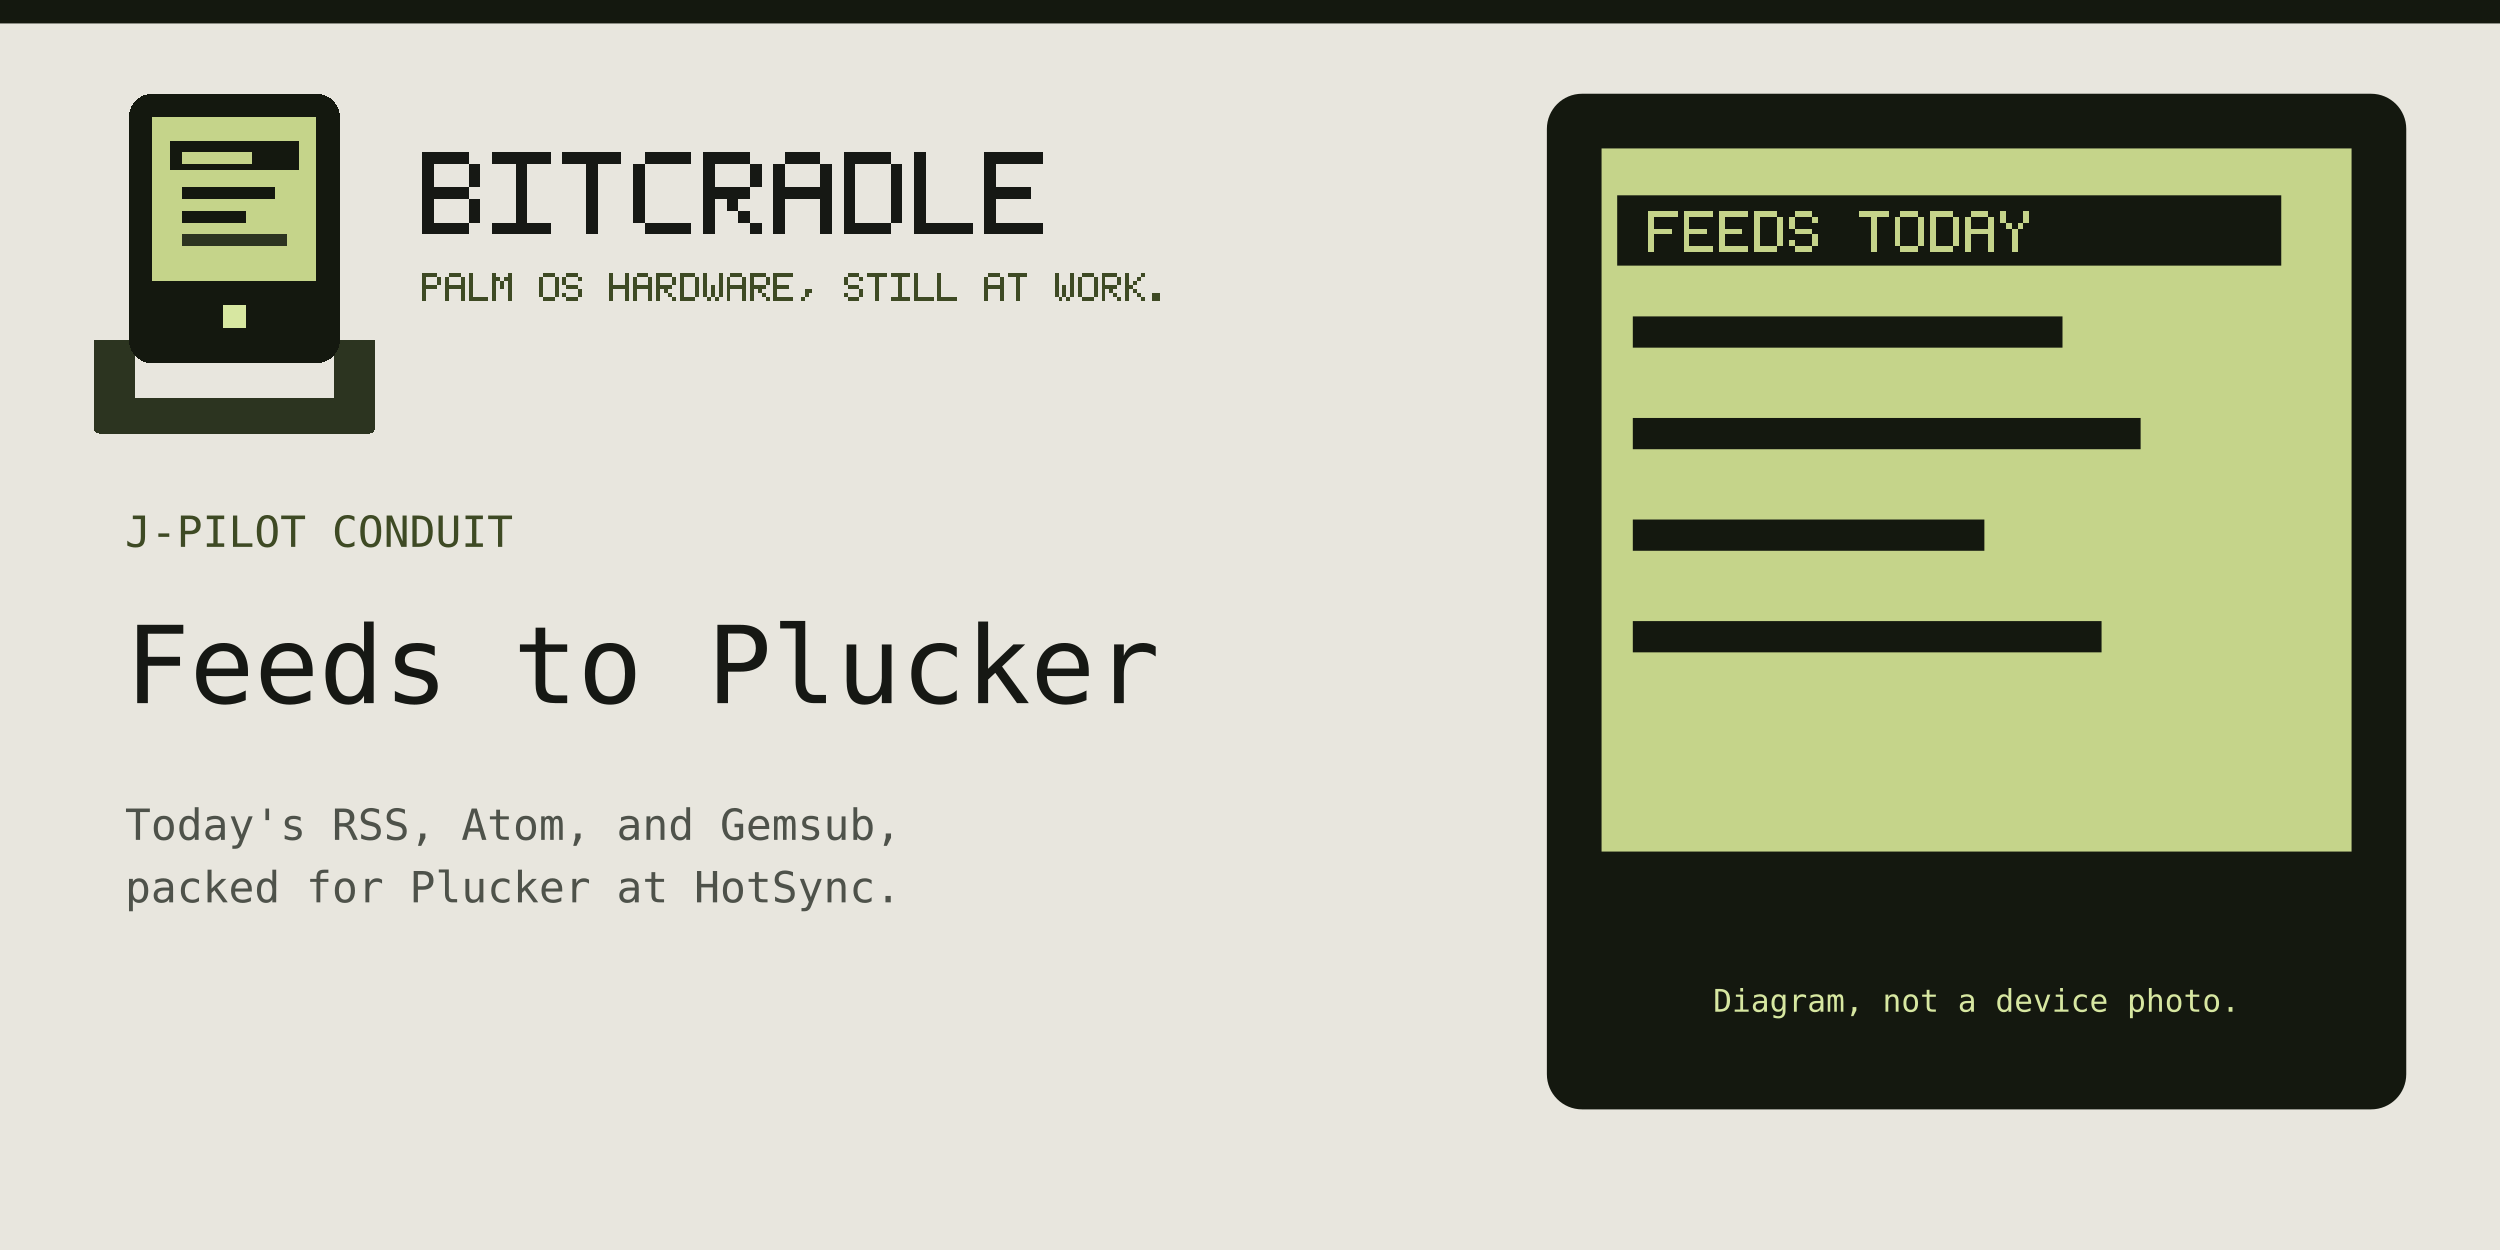
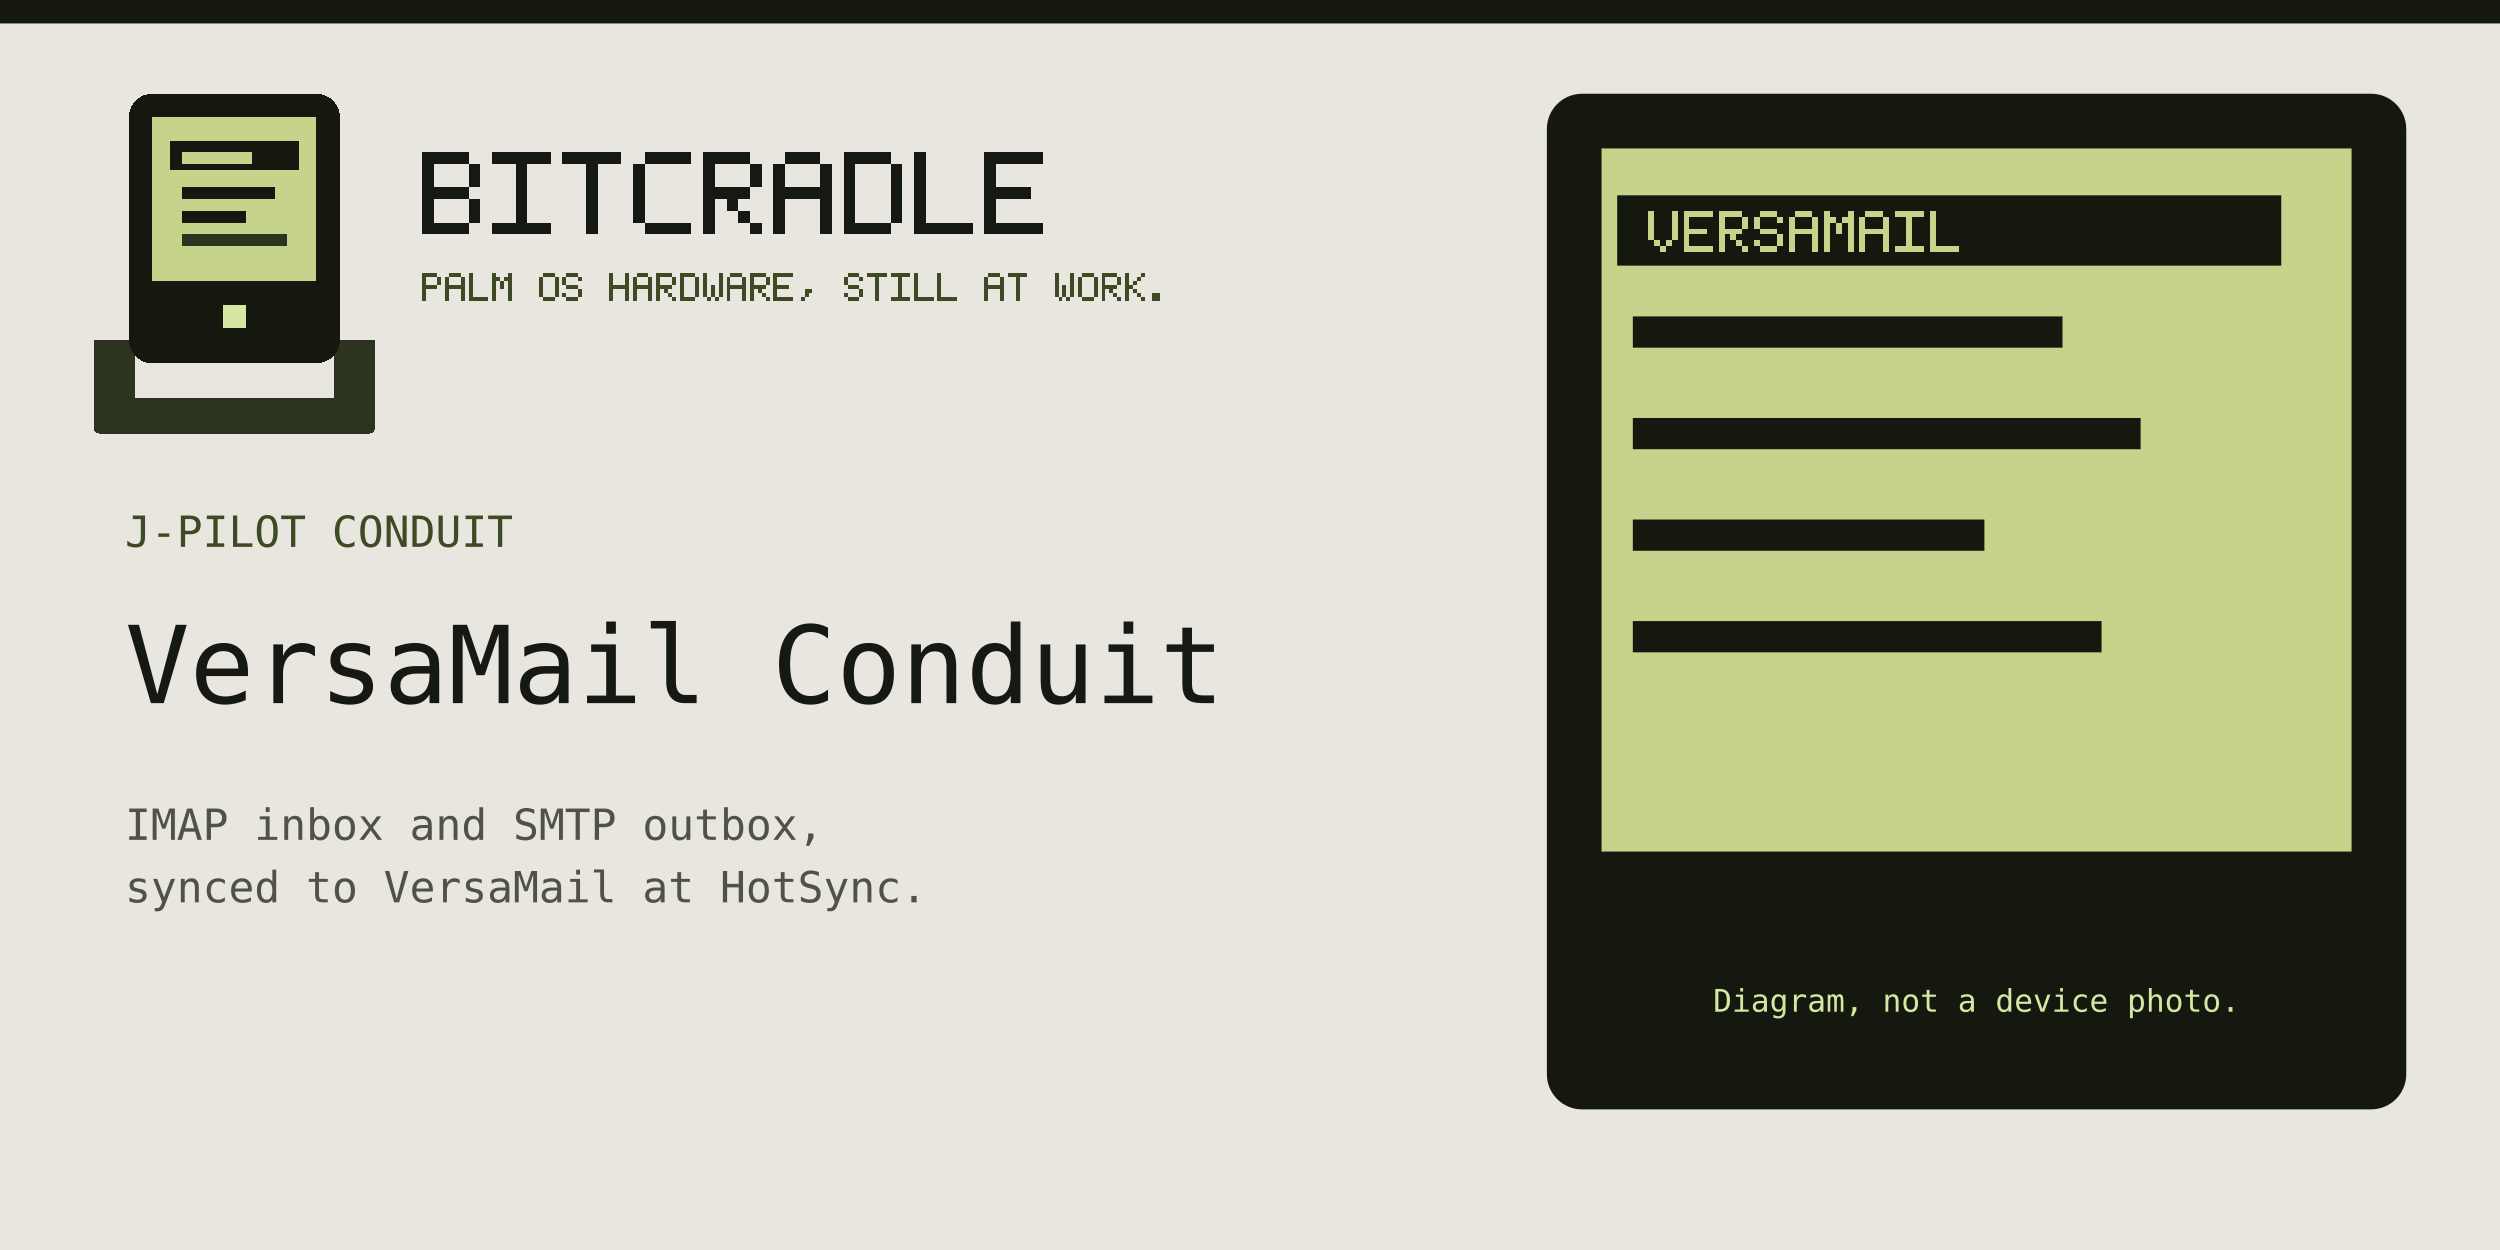
<svg xmlns="http://www.w3.org/2000/svg" width="1280" height="640" viewBox="0 0 1280 640" role="img">
  <rect x="0" y="0" width="1280" height="640" fill="#E8E6DE" />
  <rect x="0" y="0" width="1280" height="12" fill="#14180F" />
  <g shape-rendering="crispEdges">
    <rect x="48" y="174" width="21" height="36" fill="#2C3420" />
    <rect x="171" y="174" width="21" height="36" fill="#2C3420" />
    <rect x="48" y="204" width="144" height="18" rx="3" fill="#2C3420" />
    <rect x="66" y="48" width="108" height="138" rx="12" fill="#14180F" />
    <rect x="78" y="60" width="84" height="84" fill="#C5D48A" />
    <rect x="87" y="72" width="66" height="15" fill="#14180F" />
    <rect x="93" y="78" width="36" height="6" fill="#C5D48A" />
    <rect x="93" y="96" width="48" height="6" fill="#14180F" />
    <rect x="93" y="108" width="33" height="6" fill="#14180F" />
    <rect x="93" y="120" width="54" height="6" fill="#2C3420" />
    <rect x="114" y="156" width="12" height="12" fill="#D7E7A1" />
    <rect x="216" y="78" width="24" height="6" fill="#161814" />
    <rect x="216" y="84" width="6" height="6" fill="#161814" />
    <rect x="240" y="84" width="6" height="6" fill="#161814" />
    <rect x="216" y="90" width="6" height="6" fill="#161814" />
    <rect x="240" y="90" width="6" height="6" fill="#161814" />
    <rect x="216" y="96" width="24" height="6" fill="#161814" />
    <rect x="216" y="102" width="6" height="6" fill="#161814" />
    <rect x="240" y="102" width="6" height="6" fill="#161814" />
    <rect x="216" y="108" width="6" height="6" fill="#161814" />
    <rect x="240" y="108" width="6" height="6" fill="#161814" />
    <rect x="216" y="114" width="24" height="6" fill="#161814" />
    <rect x="252" y="78" width="30" height="6" fill="#161814" />
    <rect x="264" y="84" width="6" height="6" fill="#161814" />
    <rect x="264" y="90" width="6" height="6" fill="#161814" />
    <rect x="264" y="96" width="6" height="6" fill="#161814" />
    <rect x="264" y="102" width="6" height="6" fill="#161814" />
    <rect x="264" y="108" width="6" height="6" fill="#161814" />
    <rect x="252" y="114" width="30" height="6" fill="#161814" />
    <rect x="288" y="78" width="30" height="6" fill="#161814" />
    <rect x="300" y="84" width="6" height="6" fill="#161814" />
    <rect x="300" y="90" width="6" height="6" fill="#161814" />
    <rect x="300" y="96" width="6" height="6" fill="#161814" />
    <rect x="300" y="102" width="6" height="6" fill="#161814" />
    <rect x="300" y="108" width="6" height="6" fill="#161814" />
    <rect x="300" y="114" width="6" height="6" fill="#161814" />
    <rect x="330" y="78" width="24" height="6" fill="#161814" />
    <rect x="324" y="84" width="6" height="6" fill="#161814" />
    <rect x="324" y="90" width="6" height="6" fill="#161814" />
    <rect x="324" y="96" width="6" height="6" fill="#161814" />
    <rect x="324" y="102" width="6" height="6" fill="#161814" />
    <rect x="324" y="108" width="6" height="6" fill="#161814" />
    <rect x="330" y="114" width="24" height="6" fill="#161814" />
    <rect x="360" y="78" width="24" height="6" fill="#161814" />
    <rect x="360" y="84" width="6" height="6" fill="#161814" />
    <rect x="384" y="84" width="6" height="6" fill="#161814" />
    <rect x="360" y="90" width="6" height="6" fill="#161814" />
    <rect x="384" y="90" width="6" height="6" fill="#161814" />
    <rect x="360" y="96" width="24" height="6" fill="#161814" />
    <rect x="360" y="102" width="6" height="6" fill="#161814" />
    <rect x="372" y="102" width="6" height="6" fill="#161814" />
    <rect x="360" y="108" width="6" height="6" fill="#161814" />
    <rect x="378" y="108" width="6" height="6" fill="#161814" />
    <rect x="360" y="114" width="6" height="6" fill="#161814" />
    <rect x="384" y="114" width="6" height="6" fill="#161814" />
    <rect x="402" y="78" width="18" height="6" fill="#161814" />
    <rect x="396" y="84" width="6" height="6" fill="#161814" />
    <rect x="420" y="84" width="6" height="6" fill="#161814" />
    <rect x="396" y="90" width="6" height="6" fill="#161814" />
    <rect x="420" y="90" width="6" height="6" fill="#161814" />
    <rect x="396" y="96" width="30" height="6" fill="#161814" />
    <rect x="396" y="102" width="6" height="6" fill="#161814" />
    <rect x="420" y="102" width="6" height="6" fill="#161814" />
    <rect x="396" y="108" width="6" height="6" fill="#161814" />
    <rect x="420" y="108" width="6" height="6" fill="#161814" />
    <rect x="396" y="114" width="6" height="6" fill="#161814" />
    <rect x="420" y="114" width="6" height="6" fill="#161814" />
    <rect x="432" y="78" width="24" height="6" fill="#161814" />
    <rect x="432" y="84" width="6" height="6" fill="#161814" />
    <rect x="456" y="84" width="6" height="6" fill="#161814" />
    <rect x="432" y="90" width="6" height="6" fill="#161814" />
    <rect x="456" y="90" width="6" height="6" fill="#161814" />
    <rect x="432" y="96" width="6" height="6" fill="#161814" />
    <rect x="456" y="96" width="6" height="6" fill="#161814" />
    <rect x="432" y="102" width="6" height="6" fill="#161814" />
    <rect x="456" y="102" width="6" height="6" fill="#161814" />
    <rect x="432" y="108" width="6" height="6" fill="#161814" />
    <rect x="456" y="108" width="6" height="6" fill="#161814" />
    <rect x="432" y="114" width="24" height="6" fill="#161814" />
    <rect x="468" y="78" width="6" height="6" fill="#161814" />
    <rect x="468" y="84" width="6" height="6" fill="#161814" />
    <rect x="468" y="90" width="6" height="6" fill="#161814" />
    <rect x="468" y="96" width="6" height="6" fill="#161814" />
    <rect x="468" y="102" width="6" height="6" fill="#161814" />
    <rect x="468" y="108" width="6" height="6" fill="#161814" />
    <rect x="468" y="114" width="30" height="6" fill="#161814" />
    <rect x="504" y="78" width="30" height="6" fill="#161814" />
    <rect x="504" y="84" width="6" height="6" fill="#161814" />
    <rect x="504" y="90" width="6" height="6" fill="#161814" />
    <rect x="504" y="96" width="24" height="6" fill="#161814" />
    <rect x="504" y="102" width="6" height="6" fill="#161814" />
    <rect x="504" y="108" width="6" height="6" fill="#161814" />
    <rect x="504" y="114" width="30" height="6" fill="#161814" />
    <rect x="216" y="140" width="8" height="2" fill="#3E4A24" />
    <rect x="216" y="142" width="2" height="2" fill="#3E4A24" />
    <rect x="224" y="142" width="2" height="2" fill="#3E4A24" />
    <rect x="216" y="144" width="2" height="2" fill="#3E4A24" />
    <rect x="224" y="144" width="2" height="2" fill="#3E4A24" />
    <rect x="216" y="146" width="8" height="2" fill="#3E4A24" />
    <rect x="216" y="148" width="2" height="2" fill="#3E4A24" />
    <rect x="216" y="150" width="2" height="2" fill="#3E4A24" />
    <rect x="216" y="152" width="2" height="2" fill="#3E4A24" />
    <rect x="230" y="140" width="6" height="2" fill="#3E4A24" />
    <rect x="228" y="142" width="2" height="2" fill="#3E4A24" />
    <rect x="236" y="142" width="2" height="2" fill="#3E4A24" />
    <rect x="228" y="144" width="2" height="2" fill="#3E4A24" />
    <rect x="236" y="144" width="2" height="2" fill="#3E4A24" />
    <rect x="228" y="146" width="10" height="2" fill="#3E4A24" />
    <rect x="228" y="148" width="2" height="2" fill="#3E4A24" />
    <rect x="236" y="148" width="2" height="2" fill="#3E4A24" />
    <rect x="228" y="150" width="2" height="2" fill="#3E4A24" />
    <rect x="236" y="150" width="2" height="2" fill="#3E4A24" />
    <rect x="228" y="152" width="2" height="2" fill="#3E4A24" />
    <rect x="236" y="152" width="2" height="2" fill="#3E4A24" />
    <rect x="240" y="140" width="2" height="2" fill="#3E4A24" />
    <rect x="240" y="142" width="2" height="2" fill="#3E4A24" />
    <rect x="240" y="144" width="2" height="2" fill="#3E4A24" />
    <rect x="240" y="146" width="2" height="2" fill="#3E4A24" />
    <rect x="240" y="148" width="2" height="2" fill="#3E4A24" />
    <rect x="240" y="150" width="2" height="2" fill="#3E4A24" />
    <rect x="240" y="152" width="10" height="2" fill="#3E4A24" />
    <rect x="252" y="140" width="2" height="2" fill="#3E4A24" />
    <rect x="260" y="140" width="2" height="2" fill="#3E4A24" />
    <rect x="252" y="142" width="4" height="2" fill="#3E4A24" />
    <rect x="258" y="142" width="4" height="2" fill="#3E4A24" />
    <rect x="252" y="144" width="2" height="2" fill="#3E4A24" />
    <rect x="256" y="144" width="2" height="2" fill="#3E4A24" />
    <rect x="260" y="144" width="2" height="2" fill="#3E4A24" />
    <rect x="252" y="146" width="2" height="2" fill="#3E4A24" />
    <rect x="256" y="146" width="2" height="2" fill="#3E4A24" />
    <rect x="260" y="146" width="2" height="2" fill="#3E4A24" />
    <rect x="252" y="148" width="2" height="2" fill="#3E4A24" />
    <rect x="260" y="148" width="2" height="2" fill="#3E4A24" />
    <rect x="252" y="150" width="2" height="2" fill="#3E4A24" />
    <rect x="260" y="150" width="2" height="2" fill="#3E4A24" />
    <rect x="252" y="152" width="2" height="2" fill="#3E4A24" />
    <rect x="260" y="152" width="2" height="2" fill="#3E4A24" />
    <rect x="278" y="140" width="6" height="2" fill="#3E4A24" />
    <rect x="276" y="142" width="2" height="2" fill="#3E4A24" />
    <rect x="284" y="142" width="2" height="2" fill="#3E4A24" />
    <rect x="276" y="144" width="2" height="2" fill="#3E4A24" />
    <rect x="284" y="144" width="2" height="2" fill="#3E4A24" />
    <rect x="276" y="146" width="2" height="2" fill="#3E4A24" />
    <rect x="284" y="146" width="2" height="2" fill="#3E4A24" />
    <rect x="276" y="148" width="2" height="2" fill="#3E4A24" />
    <rect x="284" y="148" width="2" height="2" fill="#3E4A24" />
    <rect x="276" y="150" width="2" height="2" fill="#3E4A24" />
    <rect x="284" y="150" width="2" height="2" fill="#3E4A24" />
    <rect x="278" y="152" width="6" height="2" fill="#3E4A24" />
    <rect x="290" y="140" width="6" height="2" fill="#3E4A24" />
    <rect x="288" y="142" width="2" height="2" fill="#3E4A24" />
    <rect x="296" y="142" width="2" height="2" fill="#3E4A24" />
    <rect x="288" y="144" width="2" height="2" fill="#3E4A24" />
    <rect x="290" y="146" width="6" height="2" fill="#3E4A24" />
    <rect x="296" y="148" width="2" height="2" fill="#3E4A24" />
    <rect x="288" y="150" width="2" height="2" fill="#3E4A24" />
    <rect x="296" y="150" width="2" height="2" fill="#3E4A24" />
    <rect x="290" y="152" width="6" height="2" fill="#3E4A24" />
    <rect x="312" y="140" width="2" height="2" fill="#3E4A24" />
    <rect x="320" y="140" width="2" height="2" fill="#3E4A24" />
    <rect x="312" y="142" width="2" height="2" fill="#3E4A24" />
    <rect x="320" y="142" width="2" height="2" fill="#3E4A24" />
    <rect x="312" y="144" width="2" height="2" fill="#3E4A24" />
    <rect x="320" y="144" width="2" height="2" fill="#3E4A24" />
    <rect x="312" y="146" width="10" height="2" fill="#3E4A24" />
    <rect x="312" y="148" width="2" height="2" fill="#3E4A24" />
    <rect x="320" y="148" width="2" height="2" fill="#3E4A24" />
    <rect x="312" y="150" width="2" height="2" fill="#3E4A24" />
    <rect x="320" y="150" width="2" height="2" fill="#3E4A24" />
    <rect x="312" y="152" width="2" height="2" fill="#3E4A24" />
    <rect x="320" y="152" width="2" height="2" fill="#3E4A24" />
    <rect x="326" y="140" width="6" height="2" fill="#3E4A24" />
    <rect x="324" y="142" width="2" height="2" fill="#3E4A24" />
    <rect x="332" y="142" width="2" height="2" fill="#3E4A24" />
    <rect x="324" y="144" width="2" height="2" fill="#3E4A24" />
    <rect x="332" y="144" width="2" height="2" fill="#3E4A24" />
    <rect x="324" y="146" width="10" height="2" fill="#3E4A24" />
    <rect x="324" y="148" width="2" height="2" fill="#3E4A24" />
    <rect x="332" y="148" width="2" height="2" fill="#3E4A24" />
    <rect x="324" y="150" width="2" height="2" fill="#3E4A24" />
    <rect x="332" y="150" width="2" height="2" fill="#3E4A24" />
    <rect x="324" y="152" width="2" height="2" fill="#3E4A24" />
    <rect x="332" y="152" width="2" height="2" fill="#3E4A24" />
    <rect x="336" y="140" width="8" height="2" fill="#3E4A24" />
    <rect x="336" y="142" width="2" height="2" fill="#3E4A24" />
    <rect x="344" y="142" width="2" height="2" fill="#3E4A24" />
    <rect x="336" y="144" width="2" height="2" fill="#3E4A24" />
    <rect x="344" y="144" width="2" height="2" fill="#3E4A24" />
    <rect x="336" y="146" width="8" height="2" fill="#3E4A24" />
    <rect x="336" y="148" width="2" height="2" fill="#3E4A24" />
    <rect x="340" y="148" width="2" height="2" fill="#3E4A24" />
    <rect x="336" y="150" width="2" height="2" fill="#3E4A24" />
    <rect x="342" y="150" width="2" height="2" fill="#3E4A24" />
    <rect x="336" y="152" width="2" height="2" fill="#3E4A24" />
    <rect x="344" y="152" width="2" height="2" fill="#3E4A24" />
    <rect x="348" y="140" width="8" height="2" fill="#3E4A24" />
    <rect x="348" y="142" width="2" height="2" fill="#3E4A24" />
    <rect x="356" y="142" width="2" height="2" fill="#3E4A24" />
    <rect x="348" y="144" width="2" height="2" fill="#3E4A24" />
    <rect x="356" y="144" width="2" height="2" fill="#3E4A24" />
    <rect x="348" y="146" width="2" height="2" fill="#3E4A24" />
    <rect x="356" y="146" width="2" height="2" fill="#3E4A24" />
    <rect x="348" y="148" width="2" height="2" fill="#3E4A24" />
    <rect x="356" y="148" width="2" height="2" fill="#3E4A24" />
    <rect x="348" y="150" width="2" height="2" fill="#3E4A24" />
    <rect x="356" y="150" width="2" height="2" fill="#3E4A24" />
    <rect x="348" y="152" width="8" height="2" fill="#3E4A24" />
    <rect x="360" y="140" width="2" height="2" fill="#3E4A24" />
    <rect x="368" y="140" width="2" height="2" fill="#3E4A24" />
    <rect x="360" y="142" width="2" height="2" fill="#3E4A24" />
    <rect x="368" y="142" width="2" height="2" fill="#3E4A24" />
    <rect x="360" y="144" width="2" height="2" fill="#3E4A24" />
    <rect x="368" y="144" width="2" height="2" fill="#3E4A24" />
    <rect x="360" y="146" width="2" height="2" fill="#3E4A24" />
    <rect x="364" y="146" width="2" height="2" fill="#3E4A24" />
    <rect x="368" y="146" width="2" height="2" fill="#3E4A24" />
    <rect x="360" y="148" width="2" height="2" fill="#3E4A24" />
    <rect x="364" y="148" width="2" height="2" fill="#3E4A24" />
    <rect x="368" y="148" width="2" height="2" fill="#3E4A24" />
    <rect x="360" y="150" width="2" height="2" fill="#3E4A24" />
    <rect x="364" y="150" width="2" height="2" fill="#3E4A24" />
    <rect x="368" y="150" width="2" height="2" fill="#3E4A24" />
    <rect x="362" y="152" width="2" height="2" fill="#3E4A24" />
    <rect x="366" y="152" width="2" height="2" fill="#3E4A24" />
    <rect x="374" y="140" width="6" height="2" fill="#3E4A24" />
    <rect x="372" y="142" width="2" height="2" fill="#3E4A24" />
    <rect x="380" y="142" width="2" height="2" fill="#3E4A24" />
    <rect x="372" y="144" width="2" height="2" fill="#3E4A24" />
    <rect x="380" y="144" width="2" height="2" fill="#3E4A24" />
    <rect x="372" y="146" width="10" height="2" fill="#3E4A24" />
    <rect x="372" y="148" width="2" height="2" fill="#3E4A24" />
    <rect x="380" y="148" width="2" height="2" fill="#3E4A24" />
    <rect x="372" y="150" width="2" height="2" fill="#3E4A24" />
    <rect x="380" y="150" width="2" height="2" fill="#3E4A24" />
    <rect x="372" y="152" width="2" height="2" fill="#3E4A24" />
    <rect x="380" y="152" width="2" height="2" fill="#3E4A24" />
    <rect x="384" y="140" width="8" height="2" fill="#3E4A24" />
    <rect x="384" y="142" width="2" height="2" fill="#3E4A24" />
    <rect x="392" y="142" width="2" height="2" fill="#3E4A24" />
    <rect x="384" y="144" width="2" height="2" fill="#3E4A24" />
    <rect x="392" y="144" width="2" height="2" fill="#3E4A24" />
    <rect x="384" y="146" width="8" height="2" fill="#3E4A24" />
    <rect x="384" y="148" width="2" height="2" fill="#3E4A24" />
    <rect x="388" y="148" width="2" height="2" fill="#3E4A24" />
    <rect x="384" y="150" width="2" height="2" fill="#3E4A24" />
    <rect x="390" y="150" width="2" height="2" fill="#3E4A24" />
    <rect x="384" y="152" width="2" height="2" fill="#3E4A24" />
    <rect x="392" y="152" width="2" height="2" fill="#3E4A24" />
    <rect x="396" y="140" width="10" height="2" fill="#3E4A24" />
    <rect x="396" y="142" width="2" height="2" fill="#3E4A24" />
    <rect x="396" y="144" width="2" height="2" fill="#3E4A24" />
    <rect x="396" y="146" width="8" height="2" fill="#3E4A24" />
    <rect x="396" y="148" width="2" height="2" fill="#3E4A24" />
    <rect x="396" y="150" width="2" height="2" fill="#3E4A24" />
    <rect x="396" y="152" width="10" height="2" fill="#3E4A24" />
    <rect x="412" y="148" width="4" height="2" fill="#3E4A24" />
    <rect x="412" y="150" width="2" height="2" fill="#3E4A24" />
    <rect x="410" y="152" width="2" height="2" fill="#3E4A24" />
    <rect x="434" y="140" width="6" height="2" fill="#3E4A24" />
    <rect x="432" y="142" width="2" height="2" fill="#3E4A24" />
    <rect x="440" y="142" width="2" height="2" fill="#3E4A24" />
    <rect x="432" y="144" width="2" height="2" fill="#3E4A24" />
    <rect x="434" y="146" width="6" height="2" fill="#3E4A24" />
    <rect x="440" y="148" width="2" height="2" fill="#3E4A24" />
    <rect x="432" y="150" width="2" height="2" fill="#3E4A24" />
    <rect x="440" y="150" width="2" height="2" fill="#3E4A24" />
    <rect x="434" y="152" width="6" height="2" fill="#3E4A24" />
    <rect x="444" y="140" width="10" height="2" fill="#3E4A24" />
    <rect x="448" y="142" width="2" height="2" fill="#3E4A24" />
    <rect x="448" y="144" width="2" height="2" fill="#3E4A24" />
    <rect x="448" y="146" width="2" height="2" fill="#3E4A24" />
    <rect x="448" y="148" width="2" height="2" fill="#3E4A24" />
    <rect x="448" y="150" width="2" height="2" fill="#3E4A24" />
    <rect x="448" y="152" width="2" height="2" fill="#3E4A24" />
    <rect x="456" y="140" width="10" height="2" fill="#3E4A24" />
    <rect x="460" y="142" width="2" height="2" fill="#3E4A24" />
    <rect x="460" y="144" width="2" height="2" fill="#3E4A24" />
    <rect x="460" y="146" width="2" height="2" fill="#3E4A24" />
    <rect x="460" y="148" width="2" height="2" fill="#3E4A24" />
    <rect x="460" y="150" width="2" height="2" fill="#3E4A24" />
    <rect x="456" y="152" width="10" height="2" fill="#3E4A24" />
    <rect x="468" y="140" width="2" height="2" fill="#3E4A24" />
    <rect x="468" y="142" width="2" height="2" fill="#3E4A24" />
    <rect x="468" y="144" width="2" height="2" fill="#3E4A24" />
    <rect x="468" y="146" width="2" height="2" fill="#3E4A24" />
    <rect x="468" y="148" width="2" height="2" fill="#3E4A24" />
    <rect x="468" y="150" width="2" height="2" fill="#3E4A24" />
    <rect x="468" y="152" width="10" height="2" fill="#3E4A24" />
    <rect x="480" y="140" width="2" height="2" fill="#3E4A24" />
    <rect x="480" y="142" width="2" height="2" fill="#3E4A24" />
    <rect x="480" y="144" width="2" height="2" fill="#3E4A24" />
    <rect x="480" y="146" width="2" height="2" fill="#3E4A24" />
    <rect x="480" y="148" width="2" height="2" fill="#3E4A24" />
    <rect x="480" y="150" width="2" height="2" fill="#3E4A24" />
    <rect x="480" y="152" width="10" height="2" fill="#3E4A24" />
    <rect x="506" y="140" width="6" height="2" fill="#3E4A24" />
    <rect x="504" y="142" width="2" height="2" fill="#3E4A24" />
    <rect x="512" y="142" width="2" height="2" fill="#3E4A24" />
    <rect x="504" y="144" width="2" height="2" fill="#3E4A24" />
    <rect x="512" y="144" width="2" height="2" fill="#3E4A24" />
    <rect x="504" y="146" width="10" height="2" fill="#3E4A24" />
    <rect x="504" y="148" width="2" height="2" fill="#3E4A24" />
    <rect x="512" y="148" width="2" height="2" fill="#3E4A24" />
    <rect x="504" y="150" width="2" height="2" fill="#3E4A24" />
    <rect x="512" y="150" width="2" height="2" fill="#3E4A24" />
    <rect x="504" y="152" width="2" height="2" fill="#3E4A24" />
    <rect x="512" y="152" width="2" height="2" fill="#3E4A24" />
    <rect x="516" y="140" width="10" height="2" fill="#3E4A24" />
    <rect x="520" y="142" width="2" height="2" fill="#3E4A24" />
    <rect x="520" y="144" width="2" height="2" fill="#3E4A24" />
    <rect x="520" y="146" width="2" height="2" fill="#3E4A24" />
    <rect x="520" y="148" width="2" height="2" fill="#3E4A24" />
    <rect x="520" y="150" width="2" height="2" fill="#3E4A24" />
    <rect x="520" y="152" width="2" height="2" fill="#3E4A24" />
    <rect x="540" y="140" width="2" height="2" fill="#3E4A24" />
    <rect x="548" y="140" width="2" height="2" fill="#3E4A24" />
    <rect x="540" y="142" width="2" height="2" fill="#3E4A24" />
    <rect x="548" y="142" width="2" height="2" fill="#3E4A24" />
    <rect x="540" y="144" width="2" height="2" fill="#3E4A24" />
    <rect x="548" y="144" width="2" height="2" fill="#3E4A24" />
    <rect x="540" y="146" width="2" height="2" fill="#3E4A24" />
    <rect x="544" y="146" width="2" height="2" fill="#3E4A24" />
    <rect x="548" y="146" width="2" height="2" fill="#3E4A24" />
    <rect x="540" y="148" width="2" height="2" fill="#3E4A24" />
    <rect x="544" y="148" width="2" height="2" fill="#3E4A24" />
    <rect x="548" y="148" width="2" height="2" fill="#3E4A24" />
    <rect x="540" y="150" width="2" height="2" fill="#3E4A24" />
    <rect x="544" y="150" width="2" height="2" fill="#3E4A24" />
    <rect x="548" y="150" width="2" height="2" fill="#3E4A24" />
    <rect x="542" y="152" width="2" height="2" fill="#3E4A24" />
    <rect x="546" y="152" width="2" height="2" fill="#3E4A24" />
    <rect x="554" y="140" width="6" height="2" fill="#3E4A24" />
    <rect x="552" y="142" width="2" height="2" fill="#3E4A24" />
    <rect x="560" y="142" width="2" height="2" fill="#3E4A24" />
    <rect x="552" y="144" width="2" height="2" fill="#3E4A24" />
    <rect x="560" y="144" width="2" height="2" fill="#3E4A24" />
    <rect x="552" y="146" width="2" height="2" fill="#3E4A24" />
    <rect x="560" y="146" width="2" height="2" fill="#3E4A24" />
    <rect x="552" y="148" width="2" height="2" fill="#3E4A24" />
    <rect x="560" y="148" width="2" height="2" fill="#3E4A24" />
    <rect x="552" y="150" width="2" height="2" fill="#3E4A24" />
    <rect x="560" y="150" width="2" height="2" fill="#3E4A24" />
    <rect x="554" y="152" width="6" height="2" fill="#3E4A24" />
    <rect x="564" y="140" width="8" height="2" fill="#3E4A24" />
    <rect x="564" y="142" width="2" height="2" fill="#3E4A24" />
    <rect x="572" y="142" width="2" height="2" fill="#3E4A24" />
    <rect x="564" y="144" width="2" height="2" fill="#3E4A24" />
    <rect x="572" y="144" width="2" height="2" fill="#3E4A24" />
    <rect x="564" y="146" width="8" height="2" fill="#3E4A24" />
    <rect x="564" y="148" width="2" height="2" fill="#3E4A24" />
    <rect x="568" y="148" width="2" height="2" fill="#3E4A24" />
    <rect x="564" y="150" width="2" height="2" fill="#3E4A24" />
    <rect x="570" y="150" width="2" height="2" fill="#3E4A24" />
    <rect x="564" y="152" width="2" height="2" fill="#3E4A24" />
    <rect x="572" y="152" width="2" height="2" fill="#3E4A24" />
    <rect x="576" y="140" width="2" height="2" fill="#3E4A24" />
    <rect x="584" y="140" width="2" height="2" fill="#3E4A24" />
    <rect x="576" y="142" width="2" height="2" fill="#3E4A24" />
    <rect x="582" y="142" width="2" height="2" fill="#3E4A24" />
    <rect x="576" y="144" width="2" height="2" fill="#3E4A24" />
    <rect x="580" y="144" width="2" height="2" fill="#3E4A24" />
    <rect x="576" y="146" width="4" height="2" fill="#3E4A24" />
    <rect x="576" y="148" width="2" height="2" fill="#3E4A24" />
    <rect x="580" y="148" width="2" height="2" fill="#3E4A24" />
    <rect x="576" y="150" width="2" height="2" fill="#3E4A24" />
    <rect x="582" y="150" width="2" height="2" fill="#3E4A24" />
    <rect x="576" y="152" width="2" height="2" fill="#3E4A24" />
    <rect x="584" y="152" width="2" height="2" fill="#3E4A24" />
    <rect x="590" y="150" width="4" height="2" fill="#3E4A24" />
    <rect x="590" y="152" width="4" height="2" fill="#3E4A24" />
  </g>
  <text id="edit-kicker" x="64" y="280" fill="#3E4A24" font-size="22" font-family="Departure Mono, monospace" text-anchor="start">J-PILOT CONDUIT</text>
-   <text id="edit-title" x="64" y="360" fill="#161814" font-size="55" font-family="Departure Mono, monospace" text-anchor="start">Feeds to Plucker</text>
-   <text id="edit-pitch-1" x="64" y="430" fill="#4E524A" font-size="22" font-family="Departure Mono, monospace" text-anchor="start">Today's RSS, Atom, and Gemsub,</text>
-   <text id="edit-pitch-2" x="64" y="462" fill="#4E524A" font-size="22" font-family="Departure Mono, monospace" text-anchor="start">packed for Plucker at HotSync.</text>
+   <text id="edit-title" x="64" y="360" fill="#161814" font-size="55" font-family="Departure Mono, monospace" text-anchor="start">VersaMail Conduit</text>
+   <text id="edit-pitch-1" x="64" y="430" fill="#4E524A" font-size="22" font-family="Departure Mono, monospace" text-anchor="start">IMAP inbox and SMTP outbox,</text>
+   <text id="edit-pitch-2" x="64" y="462" fill="#4E524A" font-size="22" font-family="Departure Mono, monospace" text-anchor="start">synced to VersaMail at HotSync.</text>
  <rect x="792" y="48" width="440" height="520" rx="18" fill="#14180F" />
  <rect x="820" y="76" width="384" height="360" fill="#C5D48A" />
  <rect x="828" y="100" width="340" height="36" fill="#14180F" />
  <g shape-rendering="crispEdges">
-     <rect x="844" y="108" width="15" height="3" fill="#C5D48A" />
+     <rect x="844" y="108" width="3" height="3" fill="#C5D48A" />
+     <rect x="856" y="108" width="3" height="3" fill="#C5D48A" />
    <rect x="844" y="111" width="3" height="3" fill="#C5D48A" />
+     <rect x="856" y="111" width="3" height="3" fill="#C5D48A" />
    <rect x="844" y="114" width="3" height="3" fill="#C5D48A" />
-     <rect x="844" y="117" width="12" height="3" fill="#C5D48A" />
+     <rect x="856" y="114" width="3" height="3" fill="#C5D48A" />
+     <rect x="844" y="117" width="3" height="3" fill="#C5D48A" />
+     <rect x="856" y="117" width="3" height="3" fill="#C5D48A" />
    <rect x="844" y="120" width="3" height="3" fill="#C5D48A" />
-     <rect x="844" y="123" width="3" height="3" fill="#C5D48A" />
-     <rect x="844" y="126" width="3" height="3" fill="#C5D48A" />
+     <rect x="856" y="120" width="3" height="3" fill="#C5D48A" />
+     <rect x="847" y="123" width="3" height="3" fill="#C5D48A" />
+     <rect x="853" y="123" width="3" height="3" fill="#C5D48A" />
+     <rect x="850" y="126" width="3" height="3" fill="#C5D48A" />
    <rect x="862" y="108" width="15" height="3" fill="#C5D48A" />
    <rect x="862" y="111" width="3" height="3" fill="#C5D48A" />
    <rect x="862" y="114" width="3" height="3" fill="#C5D48A" />
    <rect x="862" y="117" width="12" height="3" fill="#C5D48A" />
    <rect x="862" y="120" width="3" height="3" fill="#C5D48A" />
    <rect x="862" y="123" width="3" height="3" fill="#C5D48A" />
    <rect x="862" y="126" width="15" height="3" fill="#C5D48A" />
-     <rect x="880" y="108" width="15" height="3" fill="#C5D48A" />
+     <rect x="880" y="108" width="12" height="3" fill="#C5D48A" />
    <rect x="880" y="111" width="3" height="3" fill="#C5D48A" />
+     <rect x="892" y="111" width="3" height="3" fill="#C5D48A" />
    <rect x="880" y="114" width="3" height="3" fill="#C5D48A" />
+     <rect x="892" y="114" width="3" height="3" fill="#C5D48A" />
    <rect x="880" y="117" width="12" height="3" fill="#C5D48A" />
    <rect x="880" y="120" width="3" height="3" fill="#C5D48A" />
+     <rect x="886" y="120" width="3" height="3" fill="#C5D48A" />
    <rect x="880" y="123" width="3" height="3" fill="#C5D48A" />
-     <rect x="880" y="126" width="15" height="3" fill="#C5D48A" />
-     <rect x="898" y="108" width="12" height="3" fill="#C5D48A" />
+     <rect x="889" y="123" width="3" height="3" fill="#C5D48A" />
+     <rect x="880" y="126" width="3" height="3" fill="#C5D48A" />
+     <rect x="892" y="126" width="3" height="3" fill="#C5D48A" />
+     <rect x="901" y="108" width="9" height="3" fill="#C5D48A" />
    <rect x="898" y="111" width="3" height="3" fill="#C5D48A" />
    <rect x="910" y="111" width="3" height="3" fill="#C5D48A" />
    <rect x="898" y="114" width="3" height="3" fill="#C5D48A" />
-     <rect x="910" y="114" width="3" height="3" fill="#C5D48A" />
-     <rect x="898" y="117" width="3" height="3" fill="#C5D48A" />
-     <rect x="910" y="117" width="3" height="3" fill="#C5D48A" />
-     <rect x="898" y="120" width="3" height="3" fill="#C5D48A" />
+     <rect x="901" y="117" width="9" height="3" fill="#C5D48A" />
    <rect x="910" y="120" width="3" height="3" fill="#C5D48A" />
    <rect x="898" y="123" width="3" height="3" fill="#C5D48A" />
    <rect x="910" y="123" width="3" height="3" fill="#C5D48A" />
-     <rect x="898" y="126" width="12" height="3" fill="#C5D48A" />
+     <rect x="901" y="126" width="9" height="3" fill="#C5D48A" />
    <rect x="919" y="108" width="9" height="3" fill="#C5D48A" />
    <rect x="916" y="111" width="3" height="3" fill="#C5D48A" />
    <rect x="928" y="111" width="3" height="3" fill="#C5D48A" />
    <rect x="916" y="114" width="3" height="3" fill="#C5D48A" />
-     <rect x="919" y="117" width="9" height="3" fill="#C5D48A" />
+     <rect x="928" y="114" width="3" height="3" fill="#C5D48A" />
+     <rect x="916" y="117" width="15" height="3" fill="#C5D48A" />
+     <rect x="916" y="120" width="3" height="3" fill="#C5D48A" />
    <rect x="928" y="120" width="3" height="3" fill="#C5D48A" />
    <rect x="916" y="123" width="3" height="3" fill="#C5D48A" />
    <rect x="928" y="123" width="3" height="3" fill="#C5D48A" />
-     <rect x="919" y="126" width="9" height="3" fill="#C5D48A" />
-     <rect x="952" y="108" width="15" height="3" fill="#C5D48A" />
-     <rect x="958" y="111" width="3" height="3" fill="#C5D48A" />
-     <rect x="958" y="114" width="3" height="3" fill="#C5D48A" />
-     <rect x="958" y="117" width="3" height="3" fill="#C5D48A" />
-     <rect x="958" y="120" width="3" height="3" fill="#C5D48A" />
-     <rect x="958" y="123" width="3" height="3" fill="#C5D48A" />
-     <rect x="958" y="126" width="3" height="3" fill="#C5D48A" />
-     <rect x="973" y="108" width="9" height="3" fill="#C5D48A" />
-     <rect x="970" y="111" width="3" height="3" fill="#C5D48A" />
-     <rect x="982" y="111" width="3" height="3" fill="#C5D48A" />
-     <rect x="970" y="114" width="3" height="3" fill="#C5D48A" />
-     <rect x="982" y="114" width="3" height="3" fill="#C5D48A" />
-     <rect x="970" y="117" width="3" height="3" fill="#C5D48A" />
-     <rect x="982" y="117" width="3" height="3" fill="#C5D48A" />
-     <rect x="970" y="120" width="3" height="3" fill="#C5D48A" />
-     <rect x="982" y="120" width="3" height="3" fill="#C5D48A" />
-     <rect x="970" y="123" width="3" height="3" fill="#C5D48A" />
-     <rect x="982" y="123" width="3" height="3" fill="#C5D48A" />
-     <rect x="973" y="126" width="9" height="3" fill="#C5D48A" />
-     <rect x="988" y="108" width="12" height="3" fill="#C5D48A" />
+     <rect x="916" y="126" width="3" height="3" fill="#C5D48A" />
+     <rect x="928" y="126" width="3" height="3" fill="#C5D48A" />
+     <rect x="934" y="108" width="3" height="3" fill="#C5D48A" />
+     <rect x="946" y="108" width="3" height="3" fill="#C5D48A" />
+     <rect x="934" y="111" width="6" height="3" fill="#C5D48A" />
+     <rect x="943" y="111" width="6" height="3" fill="#C5D48A" />
+     <rect x="934" y="114" width="3" height="3" fill="#C5D48A" />
+     <rect x="940" y="114" width="3" height="3" fill="#C5D48A" />
+     <rect x="946" y="114" width="3" height="3" fill="#C5D48A" />
+     <rect x="934" y="117" width="3" height="3" fill="#C5D48A" />
+     <rect x="940" y="117" width="3" height="3" fill="#C5D48A" />
+     <rect x="946" y="117" width="3" height="3" fill="#C5D48A" />
+     <rect x="934" y="120" width="3" height="3" fill="#C5D48A" />
+     <rect x="946" y="120" width="3" height="3" fill="#C5D48A" />
+     <rect x="934" y="123" width="3" height="3" fill="#C5D48A" />
+     <rect x="946" y="123" width="3" height="3" fill="#C5D48A" />
+     <rect x="934" y="126" width="3" height="3" fill="#C5D48A" />
+     <rect x="946" y="126" width="3" height="3" fill="#C5D48A" />
+     <rect x="955" y="108" width="9" height="3" fill="#C5D48A" />
+     <rect x="952" y="111" width="3" height="3" fill="#C5D48A" />
+     <rect x="964" y="111" width="3" height="3" fill="#C5D48A" />
+     <rect x="952" y="114" width="3" height="3" fill="#C5D48A" />
+     <rect x="964" y="114" width="3" height="3" fill="#C5D48A" />
+     <rect x="952" y="117" width="15" height="3" fill="#C5D48A" />
+     <rect x="952" y="120" width="3" height="3" fill="#C5D48A" />
+     <rect x="964" y="120" width="3" height="3" fill="#C5D48A" />
+     <rect x="952" y="123" width="3" height="3" fill="#C5D48A" />
+     <rect x="964" y="123" width="3" height="3" fill="#C5D48A" />
+     <rect x="952" y="126" width="3" height="3" fill="#C5D48A" />
+     <rect x="964" y="126" width="3" height="3" fill="#C5D48A" />
+     <rect x="970" y="108" width="15" height="3" fill="#C5D48A" />
+     <rect x="976" y="111" width="3" height="3" fill="#C5D48A" />
+     <rect x="976" y="114" width="3" height="3" fill="#C5D48A" />
+     <rect x="976" y="117" width="3" height="3" fill="#C5D48A" />
+     <rect x="976" y="120" width="3" height="3" fill="#C5D48A" />
+     <rect x="976" y="123" width="3" height="3" fill="#C5D48A" />
+     <rect x="970" y="126" width="15" height="3" fill="#C5D48A" />
+     <rect x="988" y="108" width="3" height="3" fill="#C5D48A" />
    <rect x="988" y="111" width="3" height="3" fill="#C5D48A" />
-     <rect x="1000" y="111" width="3" height="3" fill="#C5D48A" />
    <rect x="988" y="114" width="3" height="3" fill="#C5D48A" />
-     <rect x="1000" y="114" width="3" height="3" fill="#C5D48A" />
    <rect x="988" y="117" width="3" height="3" fill="#C5D48A" />
-     <rect x="1000" y="117" width="3" height="3" fill="#C5D48A" />
    <rect x="988" y="120" width="3" height="3" fill="#C5D48A" />
-     <rect x="1000" y="120" width="3" height="3" fill="#C5D48A" />
    <rect x="988" y="123" width="3" height="3" fill="#C5D48A" />
-     <rect x="1000" y="123" width="3" height="3" fill="#C5D48A" />
-     <rect x="988" y="126" width="12" height="3" fill="#C5D48A" />
-     <rect x="1009" y="108" width="9" height="3" fill="#C5D48A" />
-     <rect x="1006" y="111" width="3" height="3" fill="#C5D48A" />
-     <rect x="1018" y="111" width="3" height="3" fill="#C5D48A" />
-     <rect x="1006" y="114" width="3" height="3" fill="#C5D48A" />
-     <rect x="1018" y="114" width="3" height="3" fill="#C5D48A" />
-     <rect x="1006" y="117" width="15" height="3" fill="#C5D48A" />
-     <rect x="1006" y="120" width="3" height="3" fill="#C5D48A" />
-     <rect x="1018" y="120" width="3" height="3" fill="#C5D48A" />
-     <rect x="1006" y="123" width="3" height="3" fill="#C5D48A" />
-     <rect x="1018" y="123" width="3" height="3" fill="#C5D48A" />
-     <rect x="1006" y="126" width="3" height="3" fill="#C5D48A" />
-     <rect x="1018" y="126" width="3" height="3" fill="#C5D48A" />
-     <rect x="1024" y="108" width="3" height="3" fill="#C5D48A" />
-     <rect x="1036" y="108" width="3" height="3" fill="#C5D48A" />
-     <rect x="1024" y="111" width="3" height="3" fill="#C5D48A" />
-     <rect x="1036" y="111" width="3" height="3" fill="#C5D48A" />
-     <rect x="1027" y="114" width="3" height="3" fill="#C5D48A" />
-     <rect x="1033" y="114" width="3" height="3" fill="#C5D48A" />
-     <rect x="1030" y="117" width="3" height="3" fill="#C5D48A" />
-     <rect x="1030" y="120" width="3" height="3" fill="#C5D48A" />
-     <rect x="1030" y="123" width="3" height="3" fill="#C5D48A" />
-     <rect x="1030" y="126" width="3" height="3" fill="#C5D48A" />
+     <rect x="988" y="126" width="15" height="3" fill="#C5D48A" />
  </g>
  <rect x="836" y="162" width="220" height="16" fill="#14180F" />
  <rect x="836" y="214" width="260" height="16" fill="#14180F" />
  <rect x="836" y="266" width="180" height="16" fill="#14180F" />
  <rect x="836" y="318" width="240" height="16" fill="#14180F" />
  <text id="edit-diagram-caption" x="1012" y="518" fill="#D7E7A1" font-size="16" font-family="Departure Mono, monospace" text-anchor="middle">Diagram, not a device photo.</text>
</svg>
